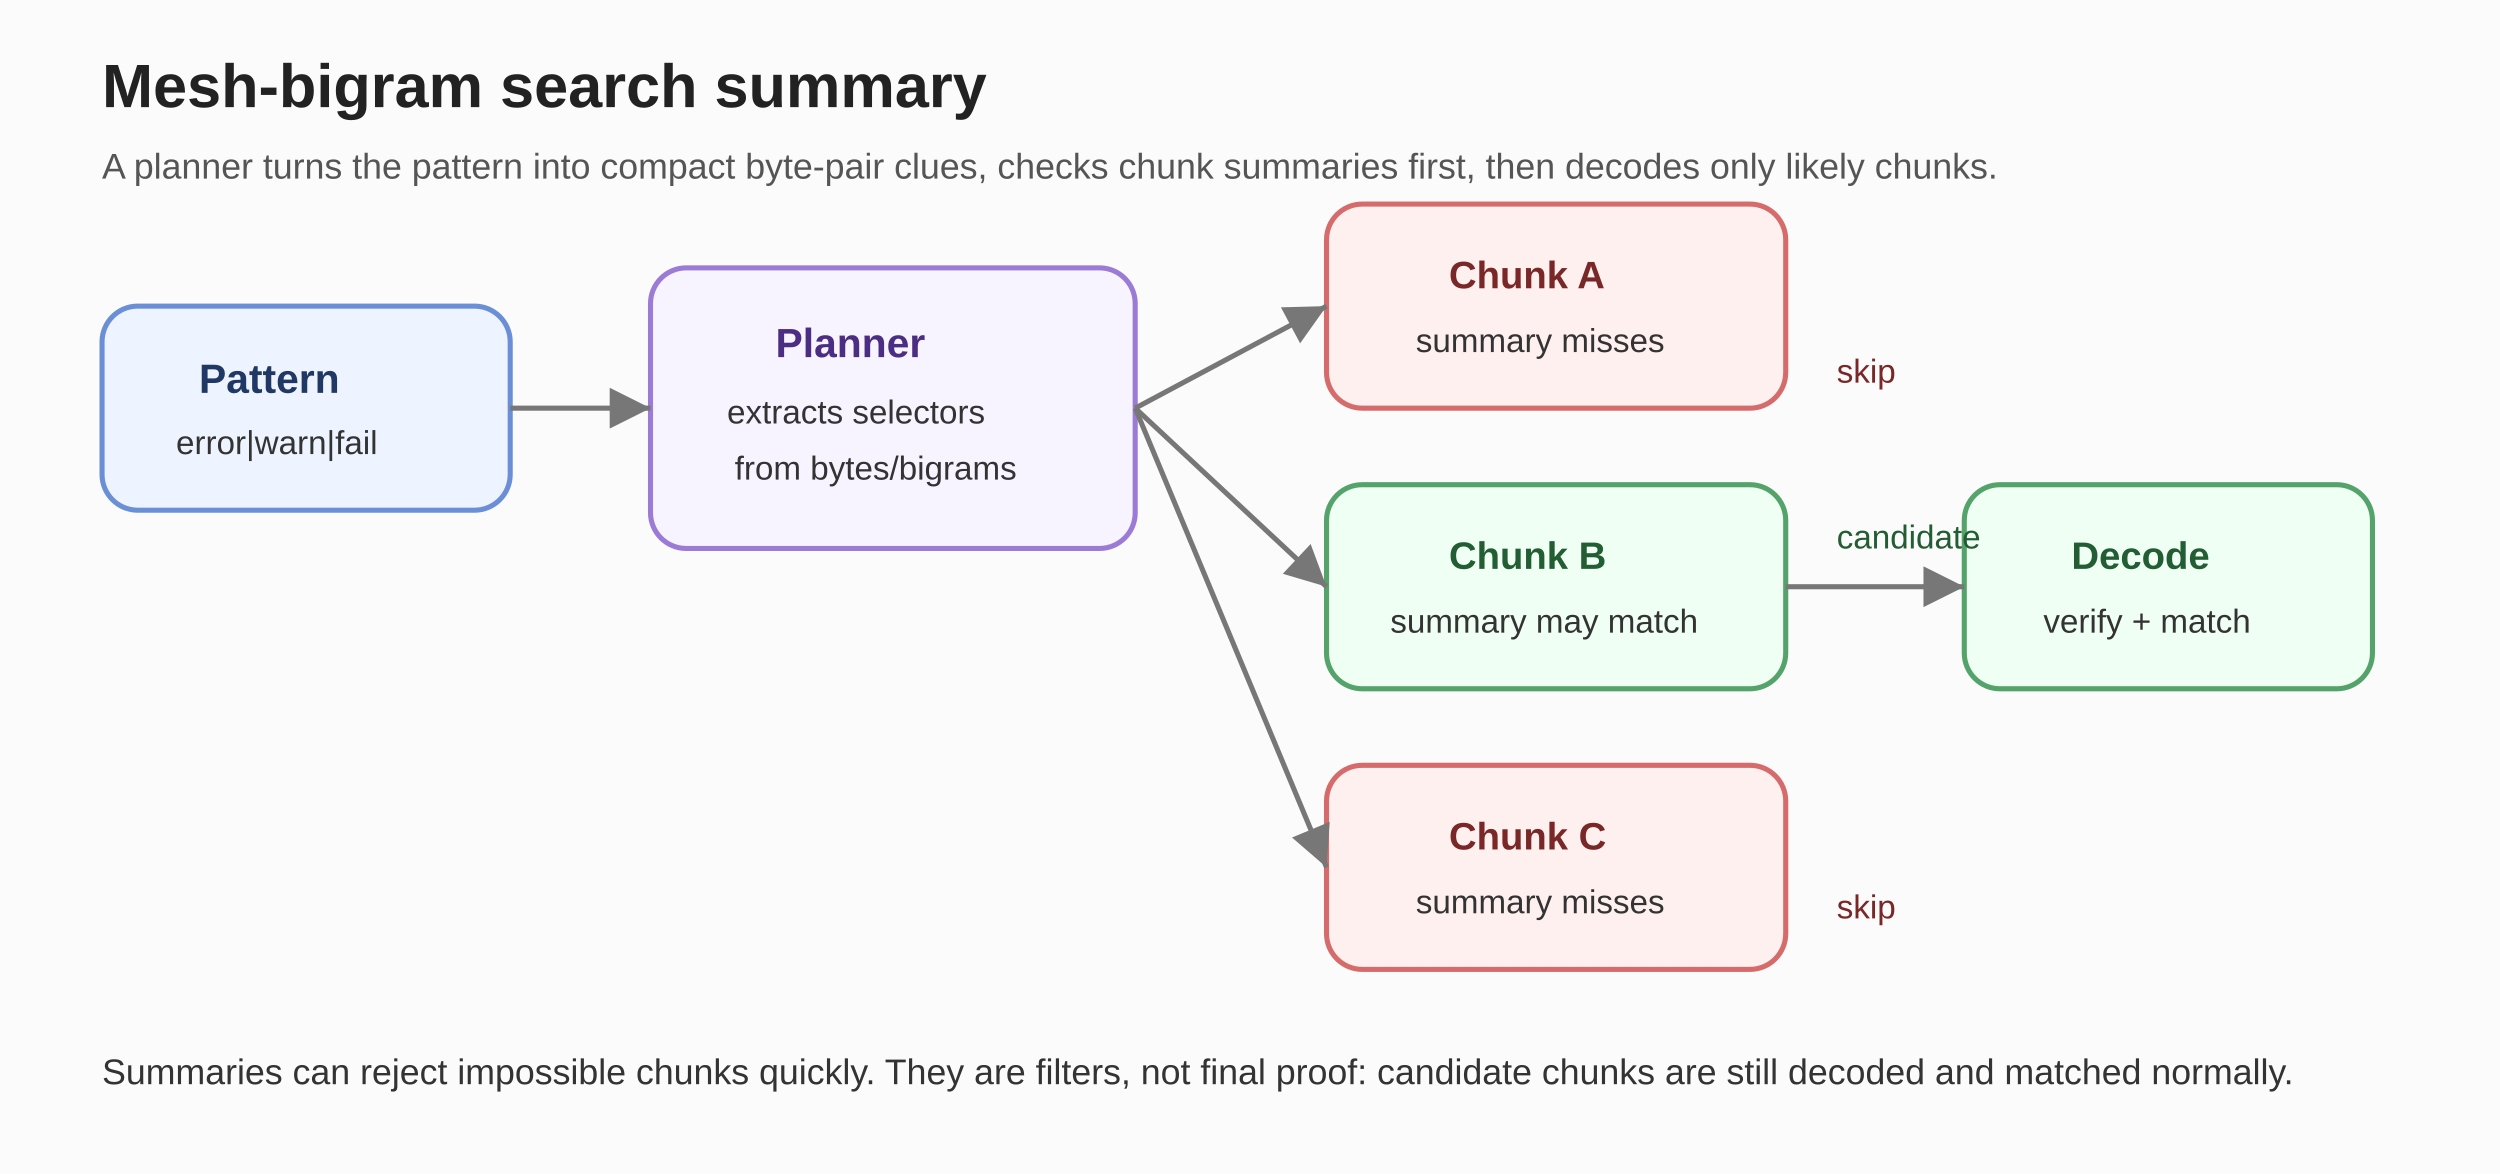
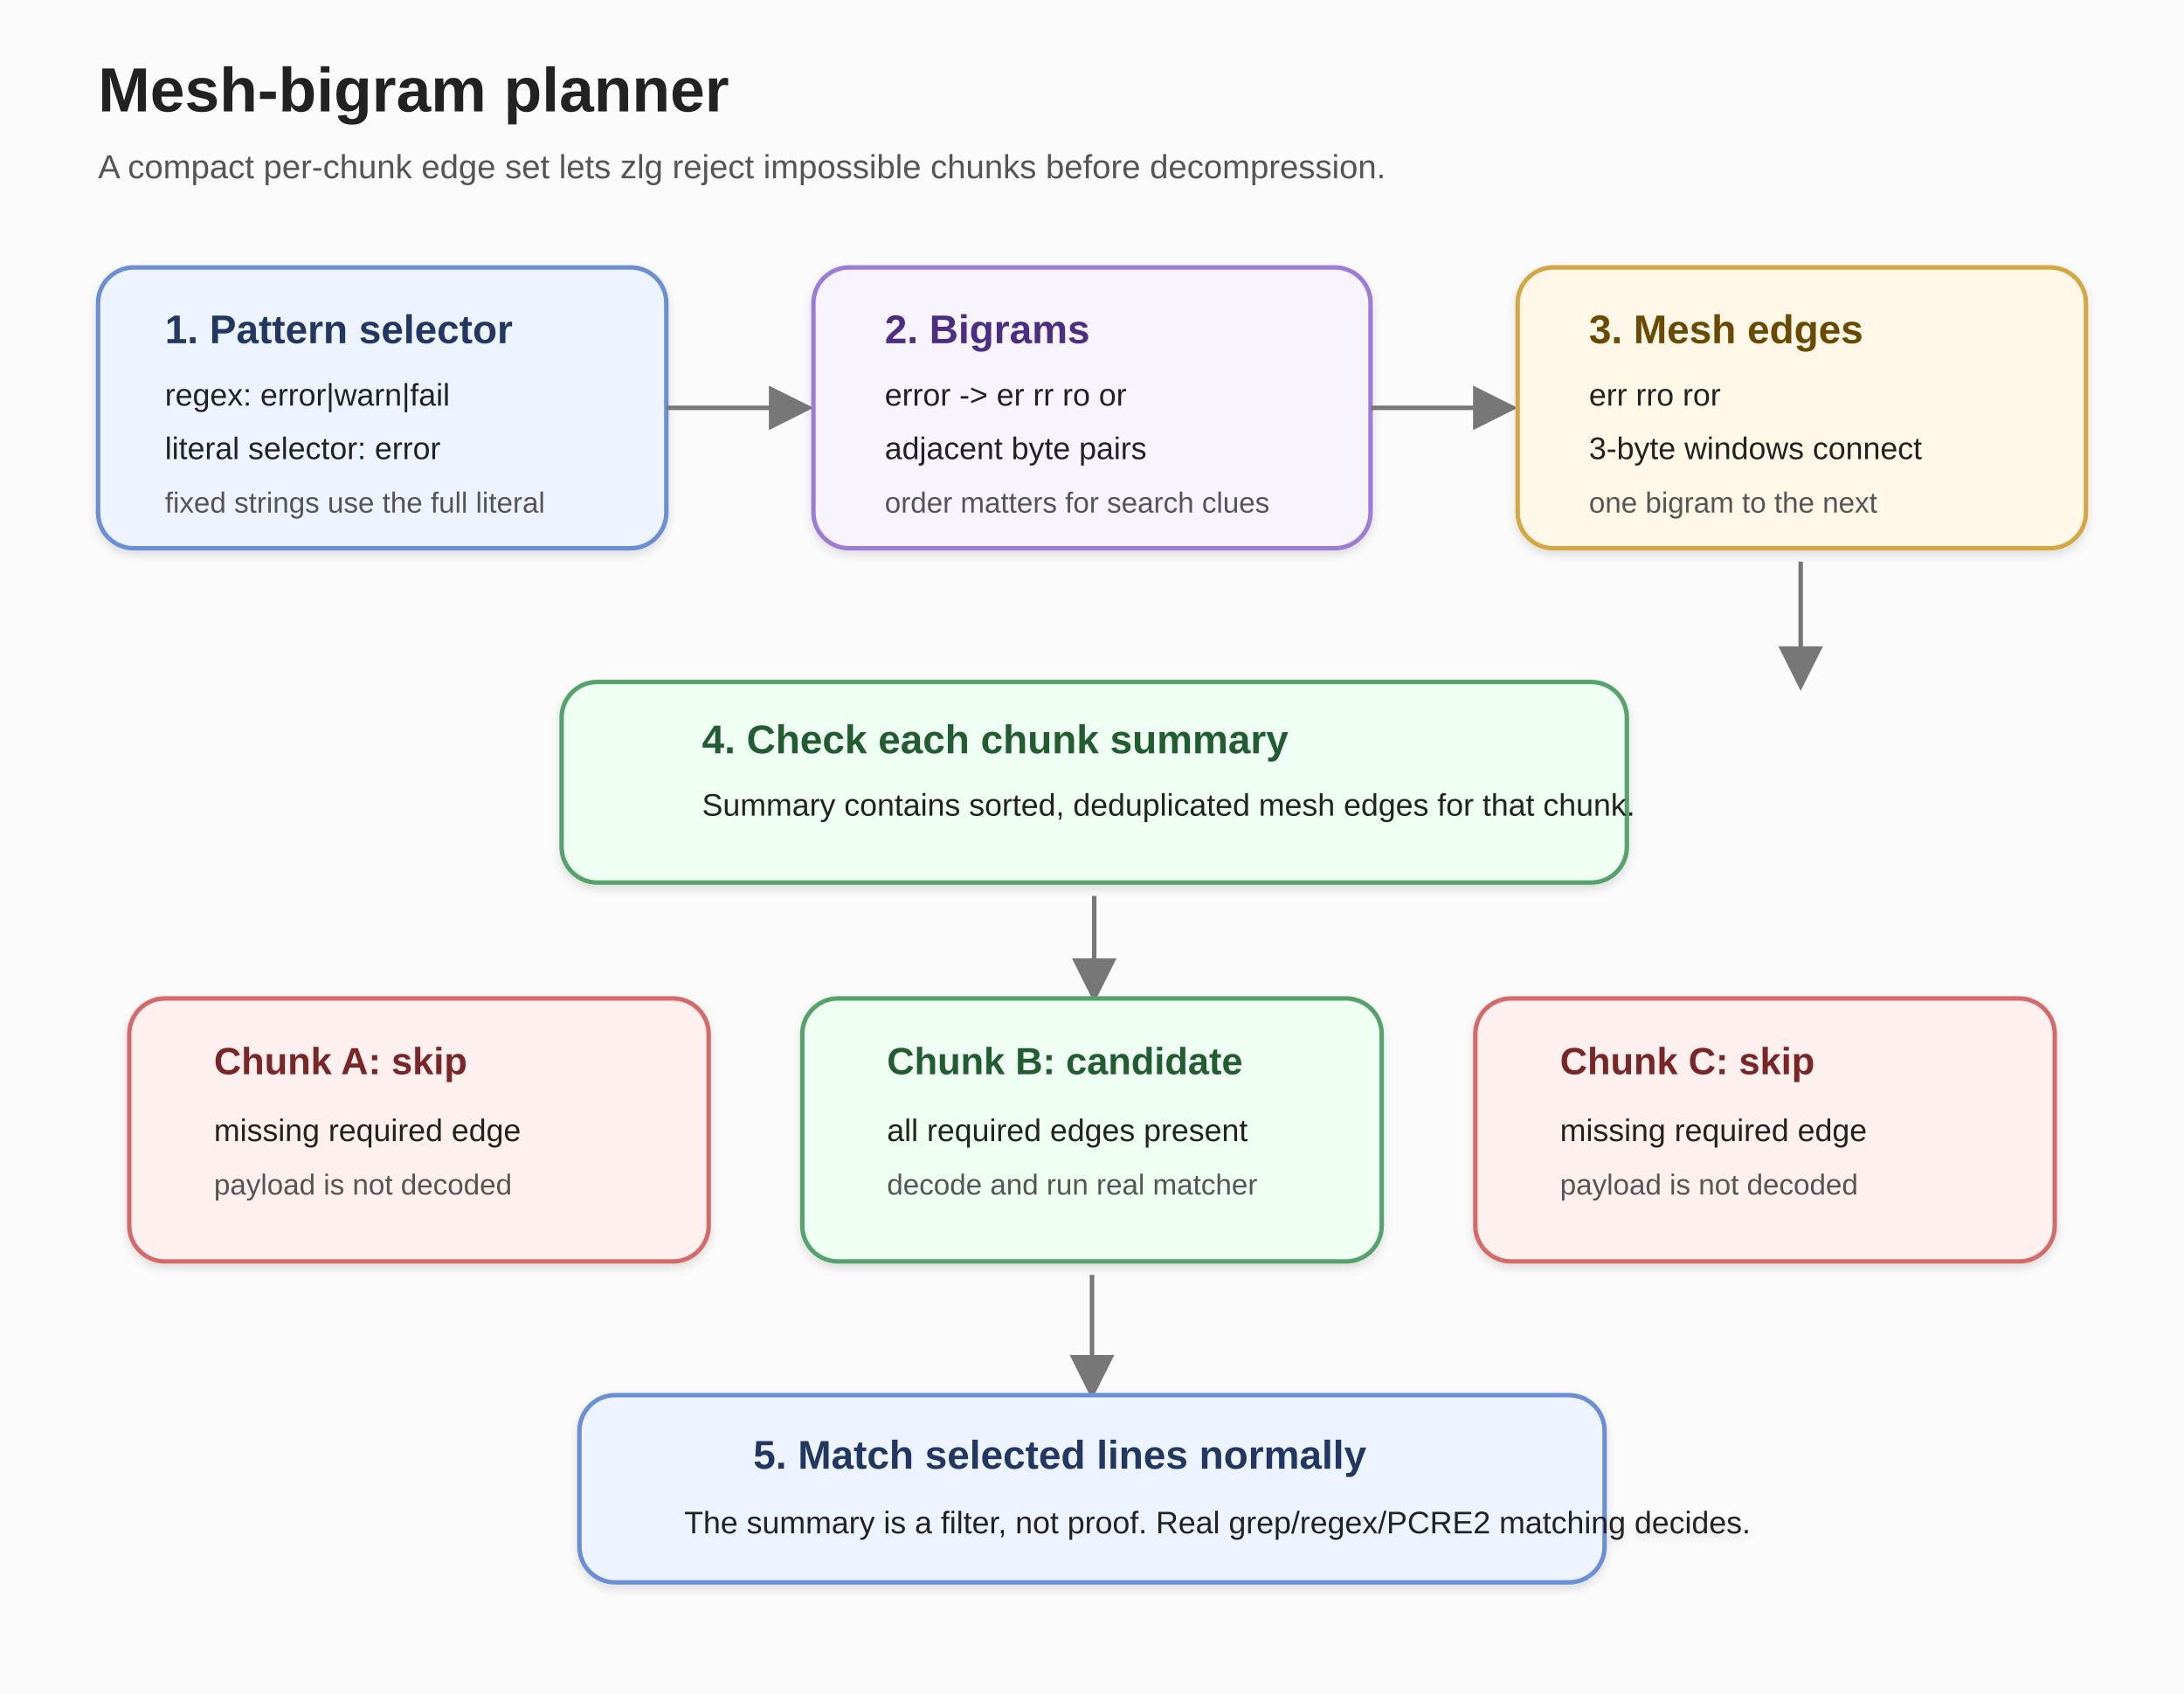
- <svg xmlns="http://www.w3.org/2000/svg" width="980" height="460" viewBox="0 0 980 460" role="img" aria-labelledby="title desc">
-   <rect width="980" height="460" fill="#fbfbfb" />
-   <text x="40" y="42" font-family="Arial, sans-serif" font-size="24" font-weight="700" fill="#222">Mesh-bigram search summary</text>
-   <text x="40" y="70" font-family="Arial, sans-serif" font-size="14" fill="#555">A planner turns the pattern into compact byte-pair clues, checks chunk summaries first, then decodes only likely chunks.</text>
-   <rect x="40" y="120" width="160" height="80" rx="14" fill="#eef4ff" stroke="#6b8fd6" stroke-width="2" />
-   <text x="78" y="154" font-family="Arial, sans-serif" font-size="16" font-weight="700" fill="#203864">Pattern</text>
-   <text x="69" y="178" font-family="Arial, sans-serif" font-size="13" fill="#333">error|warn|fail</text>
-   <rect x="255" y="105" width="190" height="110" rx="14" fill="#f8f4ff" stroke="#9c7bd6" stroke-width="2" />
-   <text x="304" y="140" font-family="Arial, sans-serif" font-size="16" font-weight="700" fill="#4b2e83">Planner</text>
-   <text x="285" y="166" font-family="Arial, sans-serif" font-size="13" fill="#333">extracts selectors</text>
-   <text x="288" y="188" font-family="Arial, sans-serif" font-size="13" fill="#333">from bytes/bigrams</text>
-   <g transform="translate(520,80)">
-     <rect x="0" y="0" width="180" height="80" rx="14" fill="#fff0f0" stroke="#d66b6b" stroke-width="2" />
-     <text x="48" y="33" font-family="Arial, sans-serif" font-size="15" font-weight="700" fill="#7a2727">Chunk A</text>
-     <text x="35" y="58" font-family="Arial, sans-serif" font-size="13" fill="#333">summary misses</text>
+ <svg xmlns="http://www.w3.org/2000/svg" width="980" height="760" viewBox="0 0 980 760" role="img" aria-labelledby="title desc">
+   <defs>
+     <marker id="arrow" markerWidth="10" markerHeight="10" refX="5" refY="5" orient="auto">
+       <path d="M0,0 L10,5 L0,10 Z" fill="#777" />
+     </marker>
+     <filter id="shadow" x="-10%" y="-10%" width="120%" height="120%">
+       <feDropShadow dx="0" dy="2" stdDeviation="2" flood-color="#000" flood-opacity="0.12" />
+     </filter>
+   </defs>
+   <rect width="980" height="760" fill="#fbfbfb" />
+   <text x="44" y="50" font-family="Arial, sans-serif" font-size="28" font-weight="700" fill="#222">Mesh-bigram planner</text>
+   <text x="44" y="80" font-family="Arial, sans-serif" font-size="15" fill="#555">A compact per-chunk edge set lets zlg reject impossible chunks before decompression.</text>
+   <g filter="url(#shadow)">
+     <rect x="44" y="120" width="255" height="126" rx="16" fill="#eef4ff" stroke="#6b8fd6" stroke-width="2" />
+     <text x="74" y="154" font-family="Arial, sans-serif" font-size="18" font-weight="700" fill="#203864">1. Pattern selector</text>
+     <text x="74" y="182" font-family="Arial, sans-serif" font-size="14" fill="#222">regex: error|warn|fail</text>
+     <text x="74" y="206" font-family="Arial, sans-serif" font-size="14" fill="#222">literal selector: error</text>
+     <text x="74" y="230" font-family="Arial, sans-serif" font-size="13" fill="#555">fixed strings use the full literal</text>
  </g>
-   <g transform="translate(520,190)">
-     <rect x="0" y="0" width="180" height="80" rx="14" fill="#f0fff4" stroke="#54a36a" stroke-width="2" />
-     <text x="48" y="33" font-family="Arial, sans-serif" font-size="15" font-weight="700" fill="#225d33">Chunk B</text>
-     <text x="25" y="58" font-family="Arial, sans-serif" font-size="13" fill="#333">summary may match</text>
+   <path d="M299 183 L355 183" stroke="#777" stroke-width="2" marker-end="url(#arrow)" />
+   <g filter="url(#shadow)">
+     <rect x="365" y="120" width="250" height="126" rx="16" fill="#f8f4ff" stroke="#9c7bd6" stroke-width="2" />
+     <text x="397" y="154" font-family="Arial, sans-serif" font-size="18" font-weight="700" fill="#4b2e83">2. Bigrams</text>
+     <text x="397" y="182" font-family="Arial, sans-serif" font-size="14" fill="#222">error -&gt; er rr ro or</text>
+     <text x="397" y="206" font-family="Arial, sans-serif" font-size="14" fill="#222">adjacent byte pairs</text>
+     <text x="397" y="230" font-family="Arial, sans-serif" font-size="13" fill="#555">order matters for search clues</text>
  </g>
-   <g transform="translate(520,300)">
-     <rect x="0" y="0" width="180" height="80" rx="14" fill="#fff0f0" stroke="#d66b6b" stroke-width="2" />
-     <text x="48" y="33" font-family="Arial, sans-serif" font-size="15" font-weight="700" fill="#7a2727">Chunk C</text>
-     <text x="35" y="58" font-family="Arial, sans-serif" font-size="13" fill="#333">summary misses</text>
+   <path d="M615 183 L671 183" stroke="#777" stroke-width="2" marker-end="url(#arrow)" />
+   <g filter="url(#shadow)">
+     <rect x="681" y="120" width="255" height="126" rx="16" fill="#fff8e8" stroke="#d5a742" stroke-width="2" />
+     <text x="713" y="154" font-family="Arial, sans-serif" font-size="18" font-weight="700" fill="#6b4a00">3. Mesh edges</text>
+     <text x="713" y="182" font-family="Arial, sans-serif" font-size="14" fill="#222">err  rro  ror</text>
+     <text x="713" y="206" font-family="Arial, sans-serif" font-size="14" fill="#222">3-byte windows connect</text>
+     <text x="713" y="230" font-family="Arial, sans-serif" font-size="13" fill="#555">one bigram to the next</text>
  </g>
-   <rect x="770" y="190" width="160" height="80" rx="14" fill="#f0fff4" stroke="#54a36a" stroke-width="2" />
-   <text x="812" y="223" font-family="Arial, sans-serif" font-size="15" font-weight="700" fill="#225d33">Decode</text>
-   <text x="801" y="248" font-family="Arial, sans-serif" font-size="13" fill="#333">verify + match</text>
-   <path d="M200 160 L255 160" stroke="#777" stroke-width="2" marker-end="url(#arrow)" />
-   <path d="M445 160 L520 120" stroke="#777" stroke-width="2" marker-end="url(#arrow)" />
-   <path d="M445 160 L520 230" stroke="#777" stroke-width="2" marker-end="url(#arrow)" />
-   <path d="M445 160 L520 340" stroke="#777" stroke-width="2" marker-end="url(#arrow)" />
-   <path d="M700 230 L770 230" stroke="#777" stroke-width="2" marker-end="url(#arrow)" />
-   <text x="720" y="150" font-family="Arial, sans-serif" font-size="13" fill="#7a2727">skip</text>
-   <text x="720" y="360" font-family="Arial, sans-serif" font-size="13" fill="#7a2727">skip</text>
-   <text x="720" y="215" font-family="Arial, sans-serif" font-size="13" fill="#225d33">candidate</text>
-   <text x="40" y="425" font-family="Arial, sans-serif" font-size="14" fill="#333">Summaries can reject impossible chunks quickly. They are filters, not final proof: candidate chunks are still decoded and matched normally.</text>
-   <defs>
-     <marker id="arrow" markerWidth="8" markerHeight="8" refX="8" refY="4" orient="auto">
-       <path d="M0,0 L8,4 L0,8 Z" fill="#777" />
-     </marker>
-   </defs>
+   <path d="M808 252 L808 300" stroke="#777" stroke-width="2" marker-end="url(#arrow)" />
+   <g filter="url(#shadow)">
+     <rect x="252" y="306" width="478" height="90" rx="16" fill="#f0fff4" stroke="#54a36a" stroke-width="2" />
+     <text x="315" y="338" font-family="Arial, sans-serif" font-size="18" font-weight="700" fill="#225d33">4. Check each chunk summary</text>
+     <text x="315" y="366" font-family="Arial, sans-serif" font-size="14" fill="#222">Summary contains sorted, deduplicated mesh edges for that chunk.</text>
+   </g>
+   <path d="M491 402 L491 440" stroke="#777" stroke-width="2" marker-end="url(#arrow)" />
+   <g filter="url(#shadow)">
+     <rect x="58" y="448" width="260" height="118" rx="16" fill="#fff0f0" stroke="#d66b6b" stroke-width="2" />
+     <text x="96" y="482" font-family="Arial, sans-serif" font-size="17" font-weight="700" fill="#7a2727">Chunk A: skip</text>
+     <text x="96" y="512" font-family="Arial, sans-serif" font-size="14" fill="#222">missing required edge</text>
+     <text x="96" y="536" font-family="Arial, sans-serif" font-size="13" fill="#555">payload is not decoded</text>
+   </g>
+   <g filter="url(#shadow)">
+     <rect x="360" y="448" width="260" height="118" rx="16" fill="#f0fff4" stroke="#54a36a" stroke-width="2" />
+     <text x="398" y="482" font-family="Arial, sans-serif" font-size="17" font-weight="700" fill="#225d33">Chunk B: candidate</text>
+     <text x="398" y="512" font-family="Arial, sans-serif" font-size="14" fill="#222">all required edges present</text>
+     <text x="398" y="536" font-family="Arial, sans-serif" font-size="13" fill="#555">decode and run real matcher</text>
+   </g>
+   <g filter="url(#shadow)">
+     <rect x="662" y="448" width="260" height="118" rx="16" fill="#fff0f0" stroke="#d66b6b" stroke-width="2" />
+     <text x="700" y="482" font-family="Arial, sans-serif" font-size="17" font-weight="700" fill="#7a2727">Chunk C: skip</text>
+     <text x="700" y="512" font-family="Arial, sans-serif" font-size="14" fill="#222">missing required edge</text>
+     <text x="700" y="536" font-family="Arial, sans-serif" font-size="13" fill="#555">payload is not decoded</text>
+   </g>
+   <path d="M490 572 L490 618" stroke="#777" stroke-width="2" marker-end="url(#arrow)" />
+   <g filter="url(#shadow)">
+     <rect x="260" y="626" width="460" height="84" rx="16" fill="#eef4ff" stroke="#6b8fd6" stroke-width="2" />
+     <text x="338" y="659" font-family="Arial, sans-serif" font-size="18" font-weight="700" fill="#203864">5. Match selected lines normally</text>
+     <text x="307" y="688" font-family="Arial, sans-serif" font-size="14" fill="#222">The summary is a filter, not proof. Real grep/regex/PCRE2 matching decides.</text>
+   </g>
</svg>
